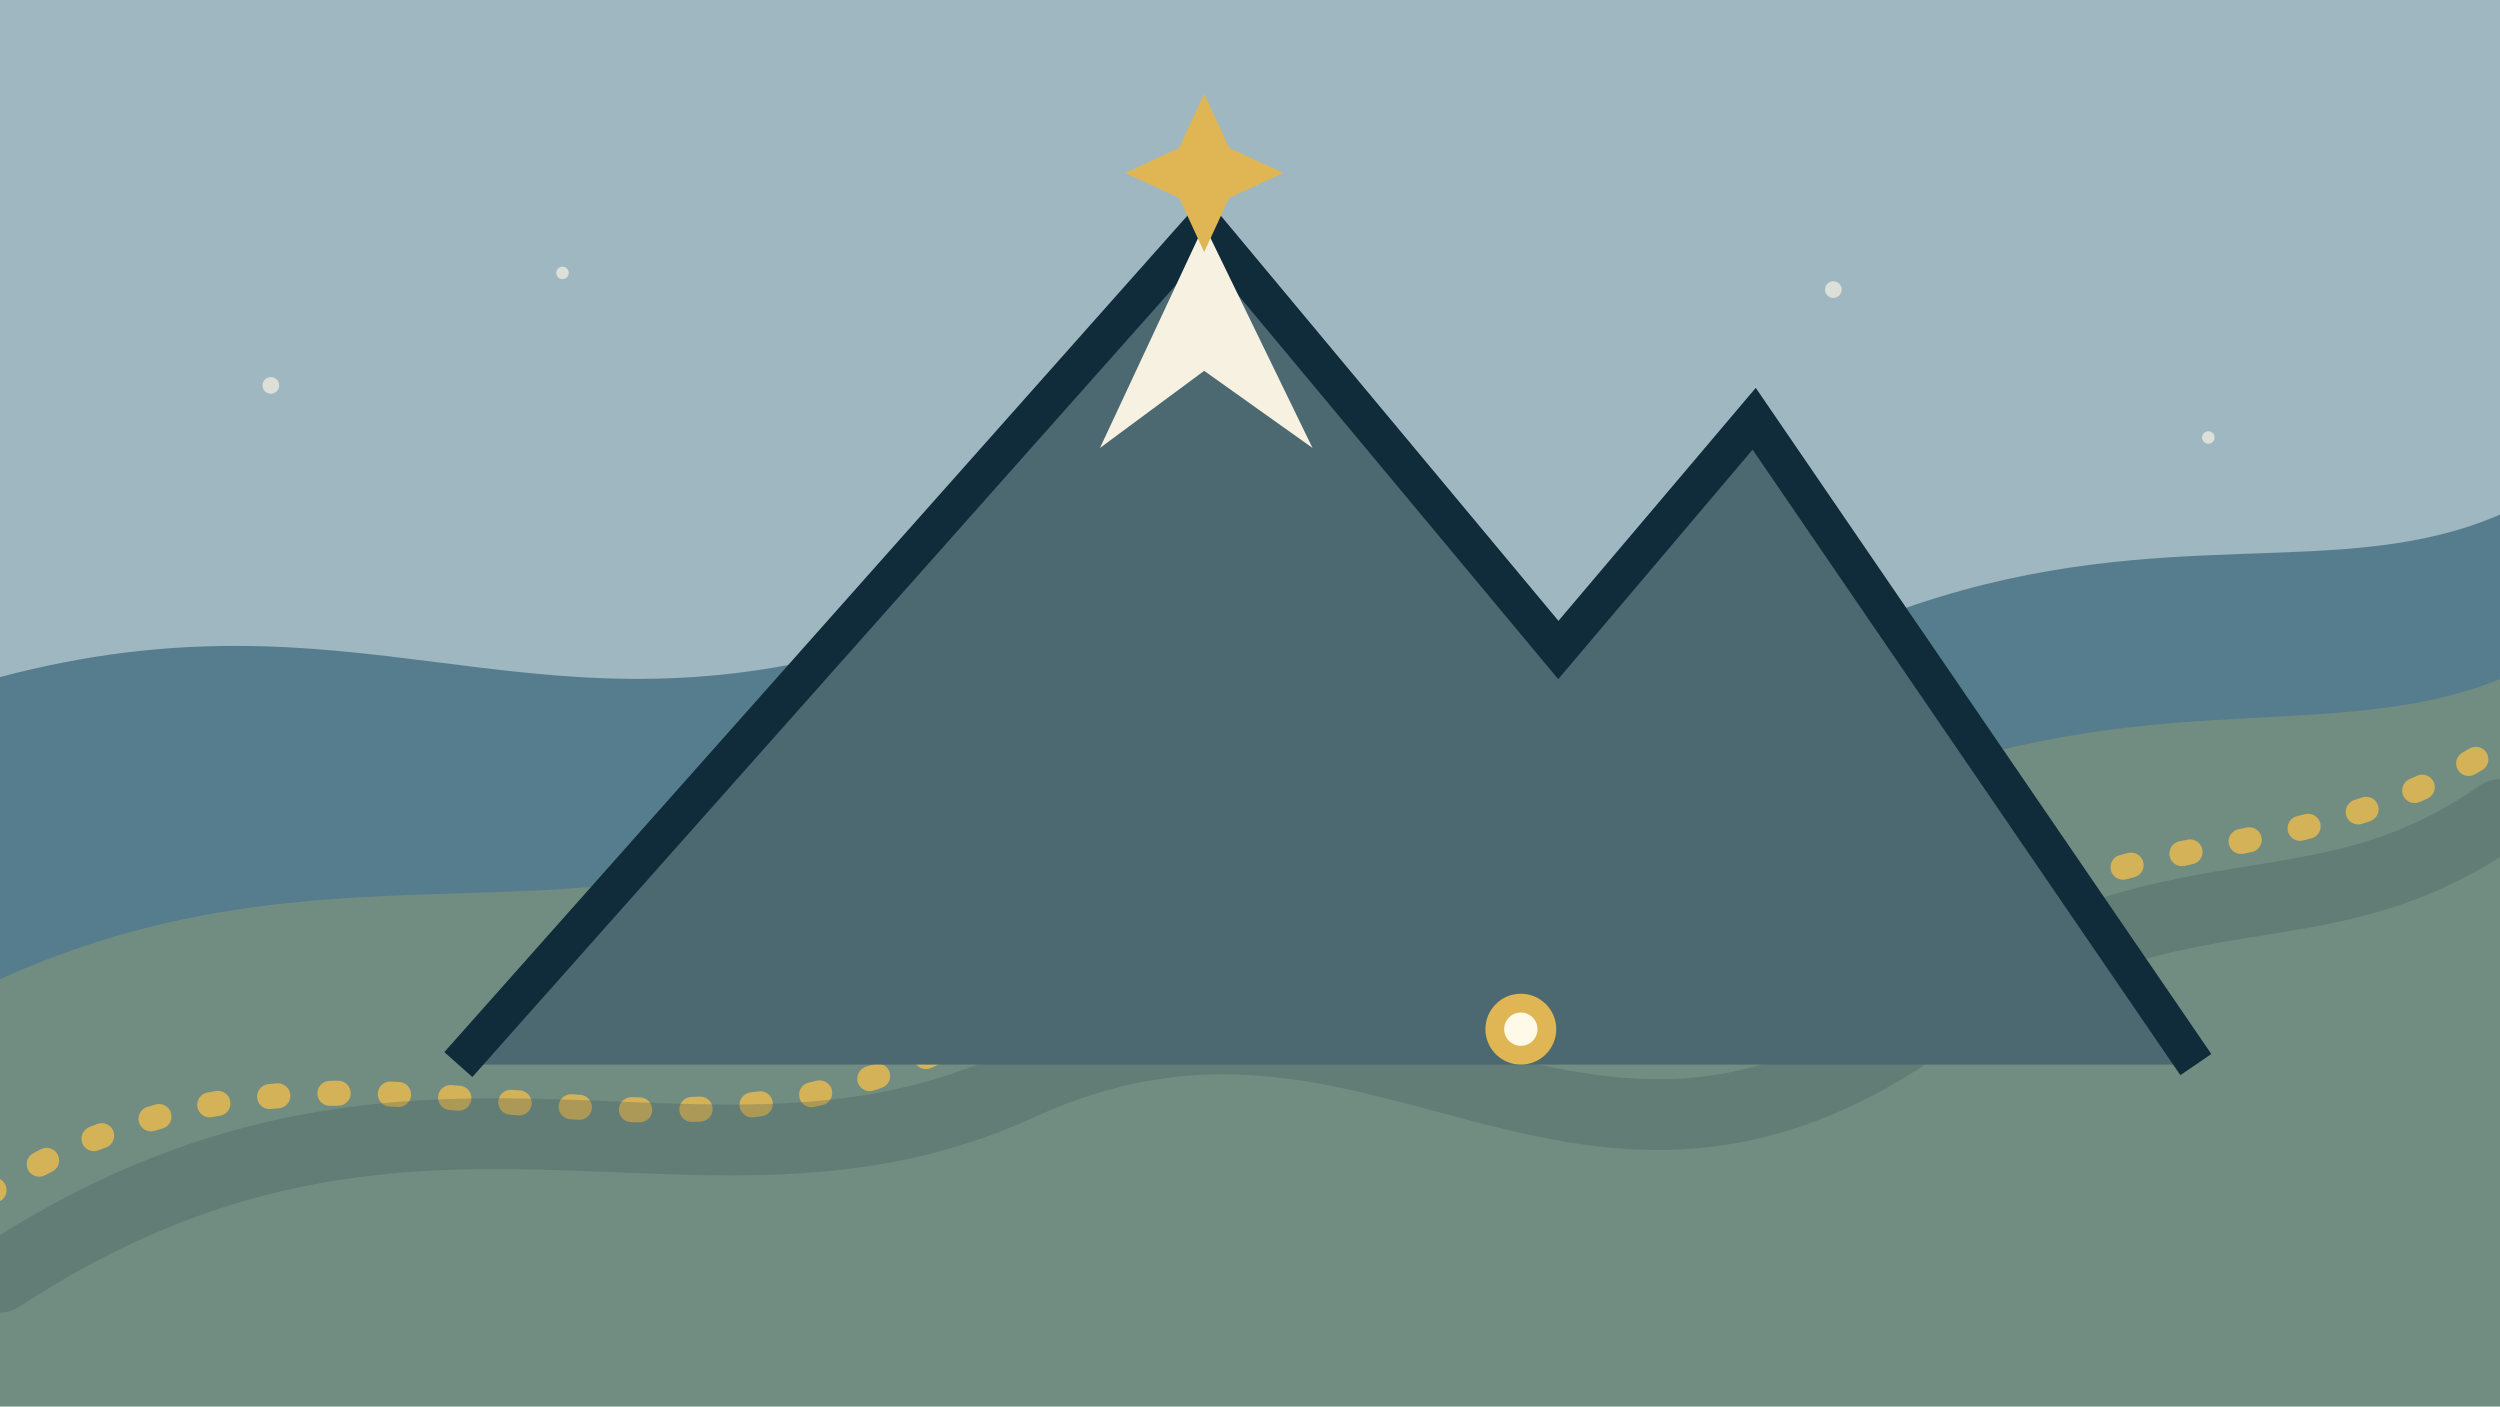
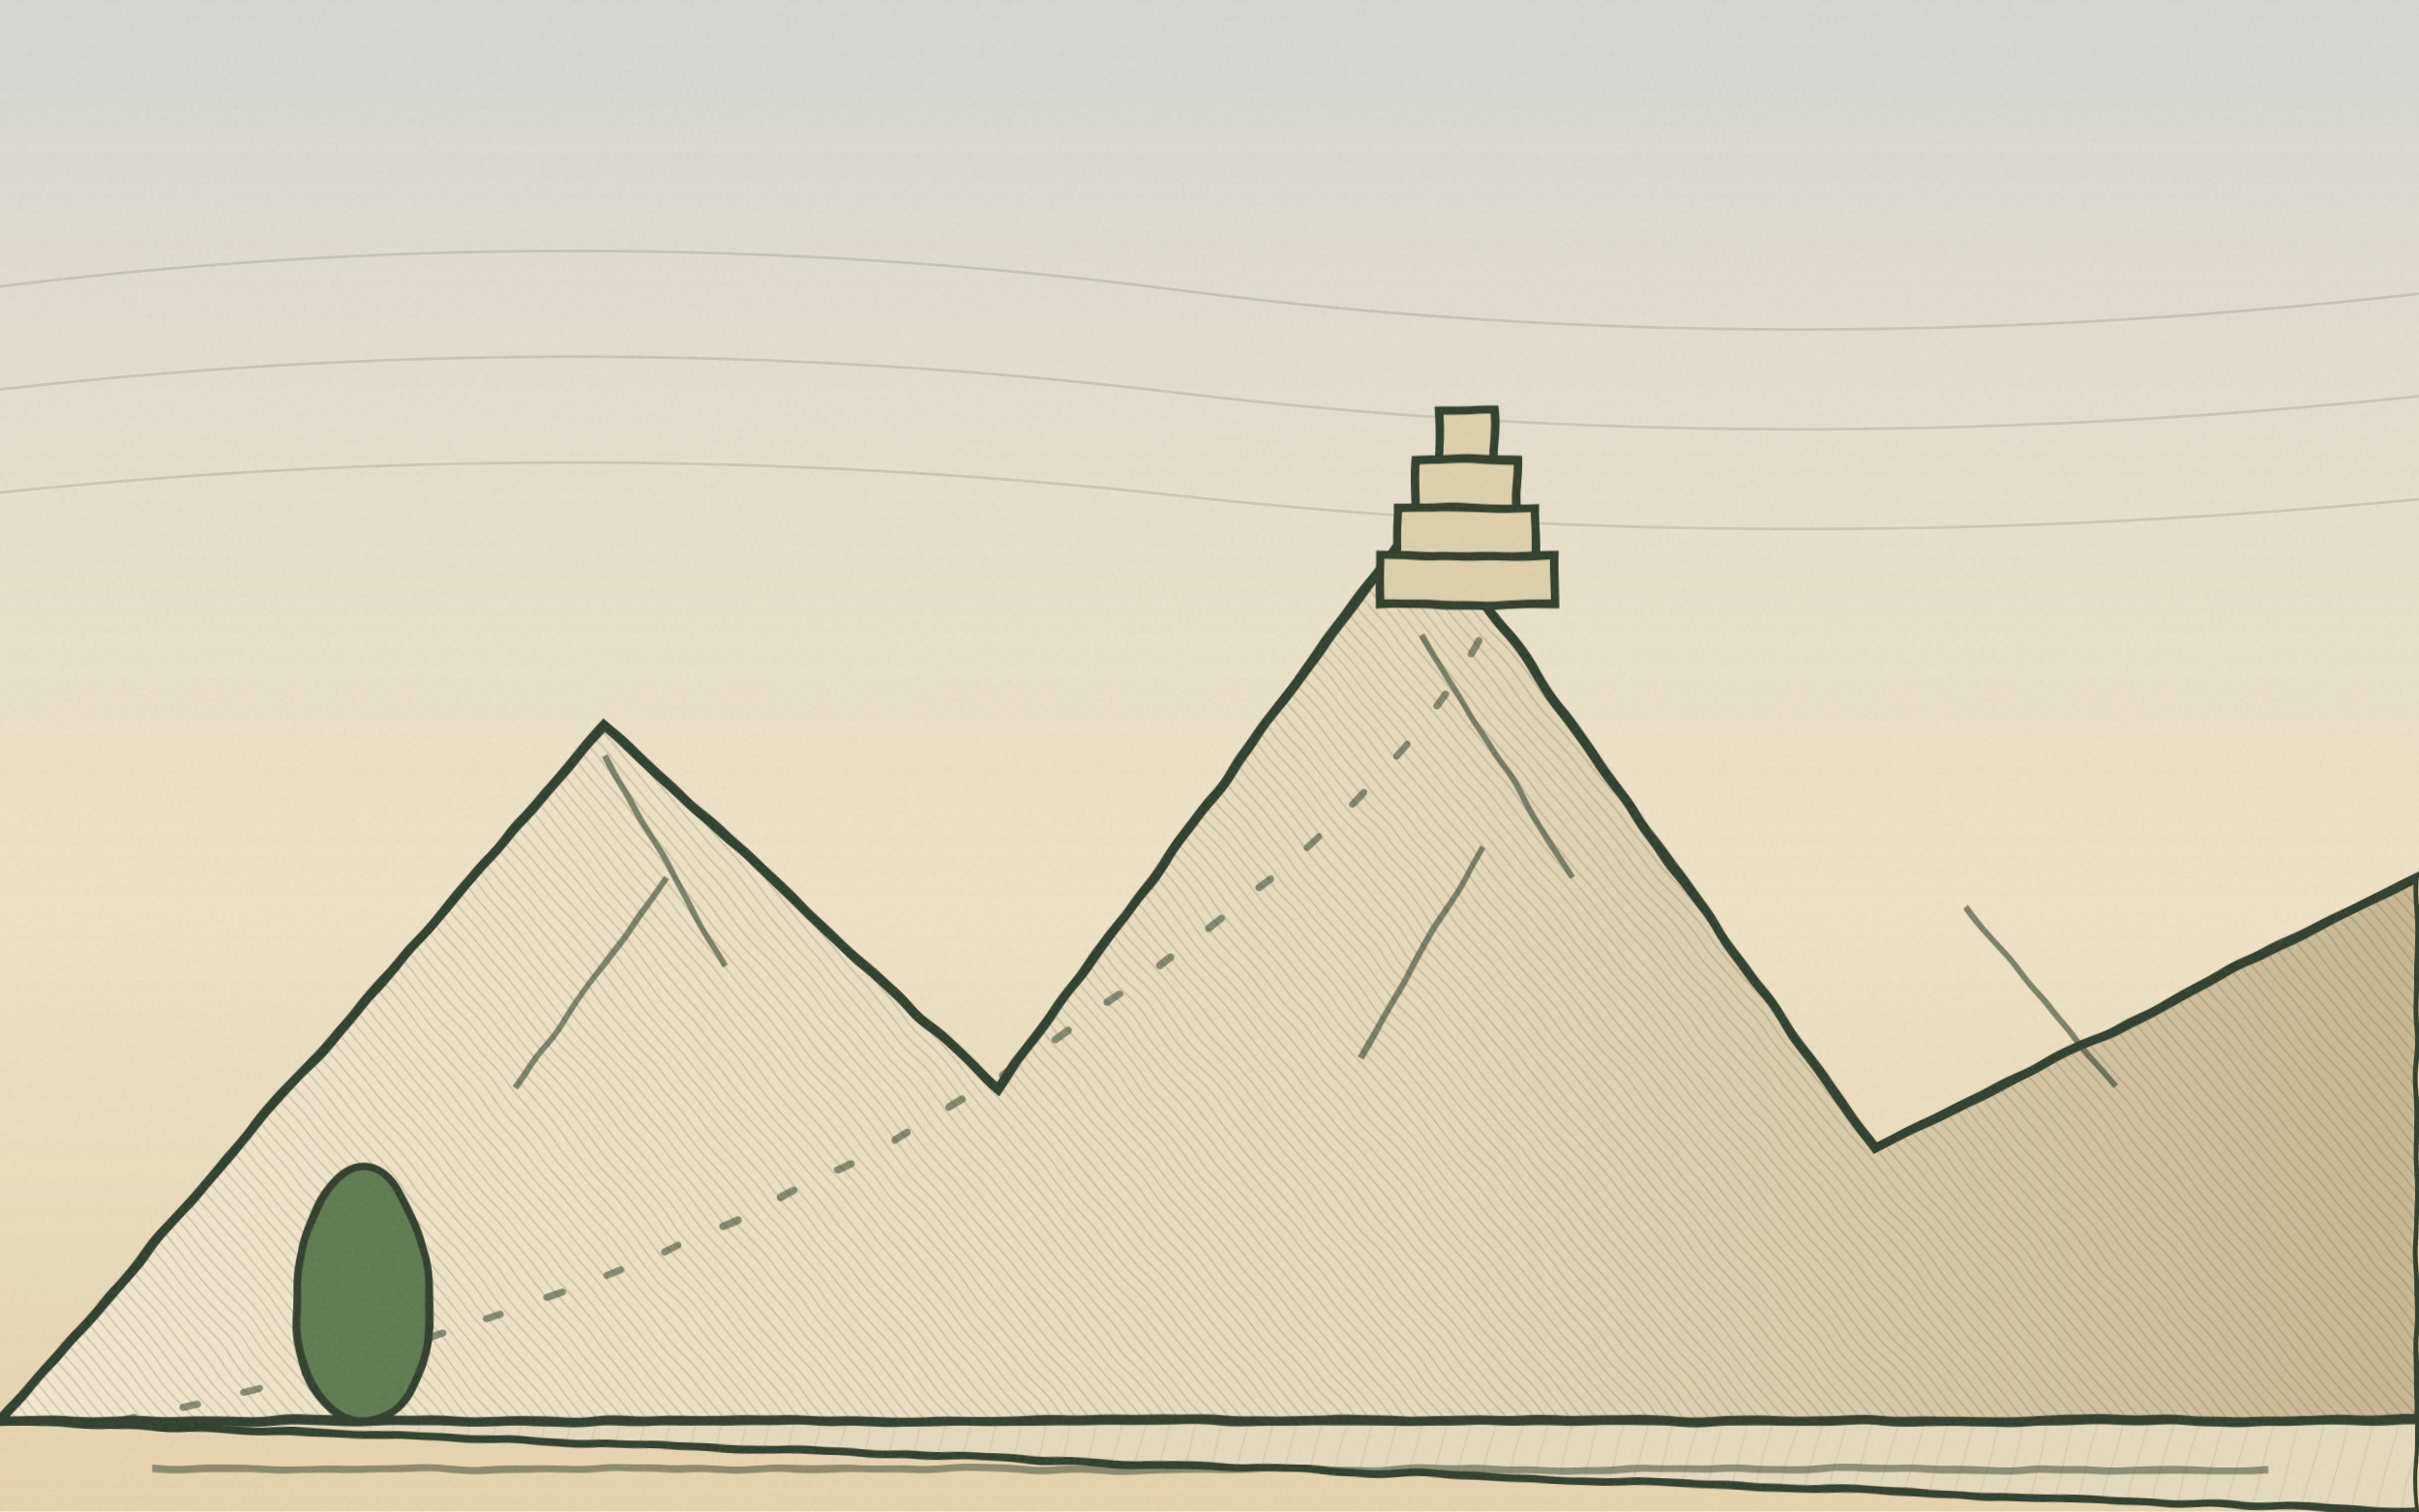
- <svg xmlns="http://www.w3.org/2000/svg" viewBox="0 0 1200 675" role="img">
-   <rect width="1200" height="675" fill="#9fb7c1" />
-   <path d="M0 325 C170 280 250 355 410 312 C590 264 745 352 920 290 C1040 250 1124 280 1200 247 V675 H0Z" fill="#567d8d" />
-   <path d="M0 470 C155 400 270 455 405 398 C575 325 735 454 880 388 C1022 324 1115 360 1200 326 V675 H0Z" fill="#718d81" />
-   <path d="M-30 590 C155 450 295 595 470 494 C655 387 750 580 905 467 C1030 382 1116 430 1230 335" fill="none" stroke="#dfb653" stroke-width="12" stroke-linecap="round" stroke-dasharray="4 25" opacity=".9" />
-   <path d="M0 613 C198 483 336 591 489 521 C660 442 752 607 919 494 C1046 408 1110 454 1200 391" fill="none" stroke="#304b55" stroke-width="34" stroke-linecap="round" opacity=".24" />
-   <g fill="#f7f1e2" opacity=".7">
-     <circle cx="130" cy="185" r="4" />
-     <circle cx="270" cy="131" r="3" />
-     <circle cx="880" cy="139" r="4" />
-     <circle cx="1060" cy="210" r="3" />
+ <svg xmlns="http://www.w3.org/2000/svg" viewBox="0 0 800 500">
+   <defs>
+     <linearGradient id="pap" x1="0" y1="0" x2="0" y2="1">
+       <stop offset="0%" stop-color="#f7eeda" />
+       <stop offset="60%" stop-color="#f1e5cb" />
+       <stop offset="100%" stop-color="#e7d9ba" />
+     </linearGradient>
+     <linearGradient id="sky" x1="0" y1="0" x2="0" y2="1">
+       <stop offset="0%" stop-color="#8fa8bd" stop-opacity=".34" />
+       <stop offset="62%" stop-color="#e2d3a6" stop-opacity=".13" />
+       <stop offset="100%" stop-color="#e2b877" stop-opacity=".20" />
+     </linearGradient>
+     <linearGradient id="ga" x1="0.1" y1="0" x2="0.9" y2="1">
+       <stop offset="0%" stop-color="#b6b49a" />
+       <stop offset="100%" stop-color="#6b6a56" />
+     </linearGradient>
+     <linearGradient id="gb" x1="0" y1="0" x2="1" y2="0">
+       <stop offset="0%" stop-color="#f3e8cf" />
+       <stop offset="58%" stop-color="#e8dbbc" />
+       <stop offset="100%" stop-color="#c9b691" />
+     </linearGradient>
+     <pattern id="hx" width="5" height="5" patternTransform="rotate(38)" patternUnits="userSpaceOnUse">
+       <line x1="0" y1="0" x2="0" y2="5" stroke="#2f3d2a" stroke-width="1" opacity=".40" />
+     </pattern>
+     <pattern id="hx2" width="3.2" height="3.2" patternTransform="rotate(-40)" patternUnits="userSpaceOnUse">
+       <line x1="0" y1="0" x2="0" y2="3.2" stroke="#2f3d2a" stroke-width="1" opacity=".48" />
+     </pattern>
+     <pattern id="hf" width="8" height="8" patternTransform="rotate(15)" patternUnits="userSpaceOnUse">
+       <line x1="0" y1="0" x2="0" y2="8" stroke="#2f3d2a" stroke-width=".8" opacity=".20" />
+     </pattern>
+     <filter id="grain">
+       <feTurbulence type="fractalNoise" baseFrequency="0.75" numOctaves="4" />
+       <feColorMatrix type="saturate" values="0" />
+       <feComponentTransfer>
+         <feFuncA type="linear" slope="0.13" />
+       </feComponentTransfer>
+     </filter>
+     <filter id="rough">
+       <feTurbulence type="fractalNoise" baseFrequency="0.04" numOctaves="2" result="n" />
+       <feDisplacementMap in="SourceGraphic" in2="n" scale="2.4" xChannelSelector="R" yChannelSelector="G" />
+     </filter>
+   </defs>
+   <rect width="800" height="500" fill="url(#pap)" />
+   <rect width="800" height="500" fill="url(#sky)" />
+   <g stroke="#2f3d2a" stroke-width=".9" opacity=".15" fill="none">
+     <path d="M-10 96q200-26 400 0t420 0M-10 130q200-24 400 0t420 0M-10 164q200-22 400 0t422 0" />
  </g>
-   <path d="M220 511 578 108l170 204 94-111 212 310" fill="#4c6972" stroke="#102b3a" stroke-width="18" />
-   <path d="M578 108l-50 107 50-37 52 37z" fill="#f7f1e2" />
-   <path d="m578 45 12 26 26 12-26 12-12 26-12-26-26-12 26-12z" fill="#dfb653" />
-   <circle cx="730" cy="494" r="17" fill="#dfb653" />
-   <circle cx="730" cy="494" r="8" fill="#fff9e8" />
+   <g filter="url(#rough)">
+     <path d="M0 470l160-140 140 100 140-140 160 170 200-100v140z" fill="#e5dabd" stroke="#2f3d2a" stroke-width="2.6" />
+     <path d="M0 470l160-140 140 100 140-140 160 170 200-100v140z" fill="url(#hf)" stroke="none" opacity=".5" />
+     <path d="M0 470l200-230 130 120 140-190 150 210 180-90v180z" fill="url(#gb)" stroke="#2f3d2a" stroke-width="3.2" />
+     <path d="M0 470l200-230 130 120 140-190 150 210 180-90v180z" fill="url(#hx2)" stroke="none" opacity=".42" />
+     <g stroke="#2f3d2a" stroke-width="2" fill="none" opacity=".6">
+       <path d="M200 250l40 70M220 290l-50 70M470 210l50 80M490 280l-40 70M650 300l50 60" />
+     </g>
+     <g>
+       <path d="M456 200h58v-16h-58zM462 184h46v-16h-46zM468 168h34v-16h-34zM476 152h18v-16h-18z" fill="#dfd0ab" stroke="#2f3d2a" stroke-width="2.8" />
+     </g>
+     <g stroke="#2f3d2a" stroke-width="2.4" fill="none" opacity=".55" stroke-dasharray="5 16" stroke-linecap="round">
+       <path d="M40 470q180-40 300-120t150-140" />
+     </g>
+     <g>
+       <path d="M120 470c-16 0-22-18-22-38 0-24 10-46 22-46s22 22 22 46c0 20-6 38-22 38z" fill="#5c7a4f" stroke="#2f3d2a" stroke-width="2.6" />
+     </g>
+     <path d="M50 486h700" stroke="#2f3d2a" stroke-width="2.4" opacity=".5" />
+   </g>
+   <rect width="800" height="500" filter="url(#grain)" opacity=".75" />
</svg>
